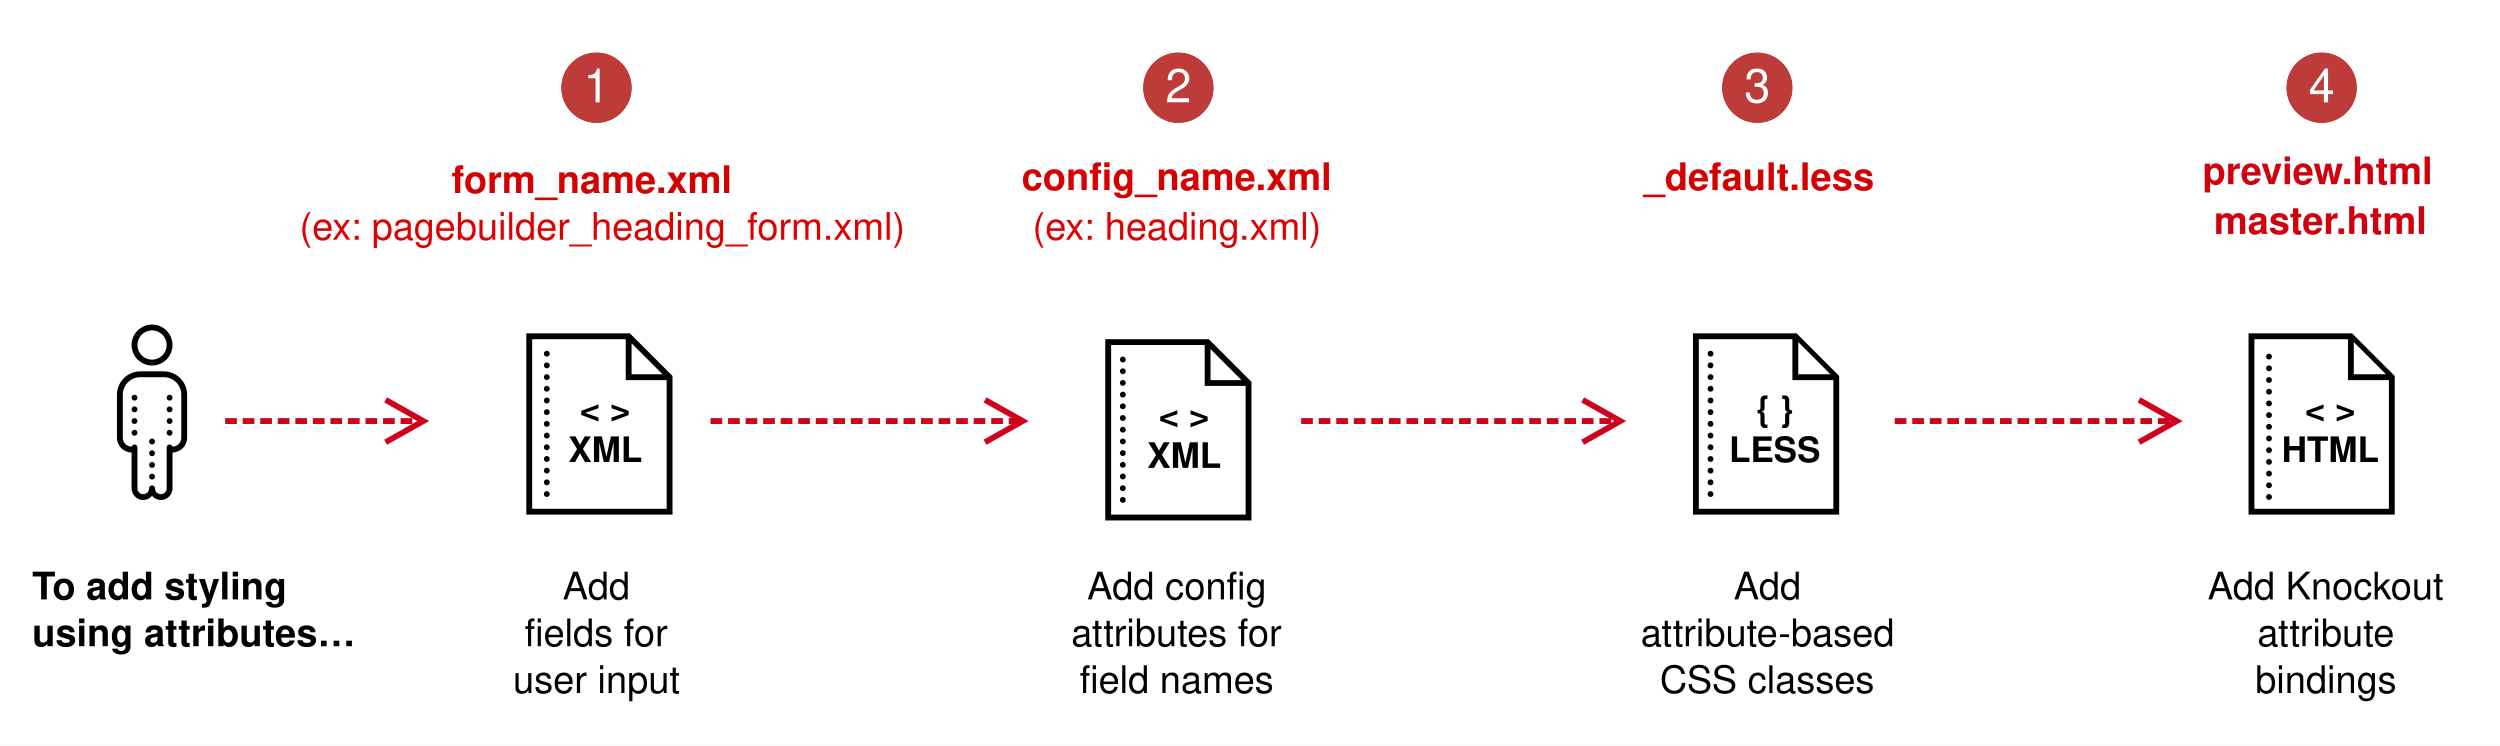
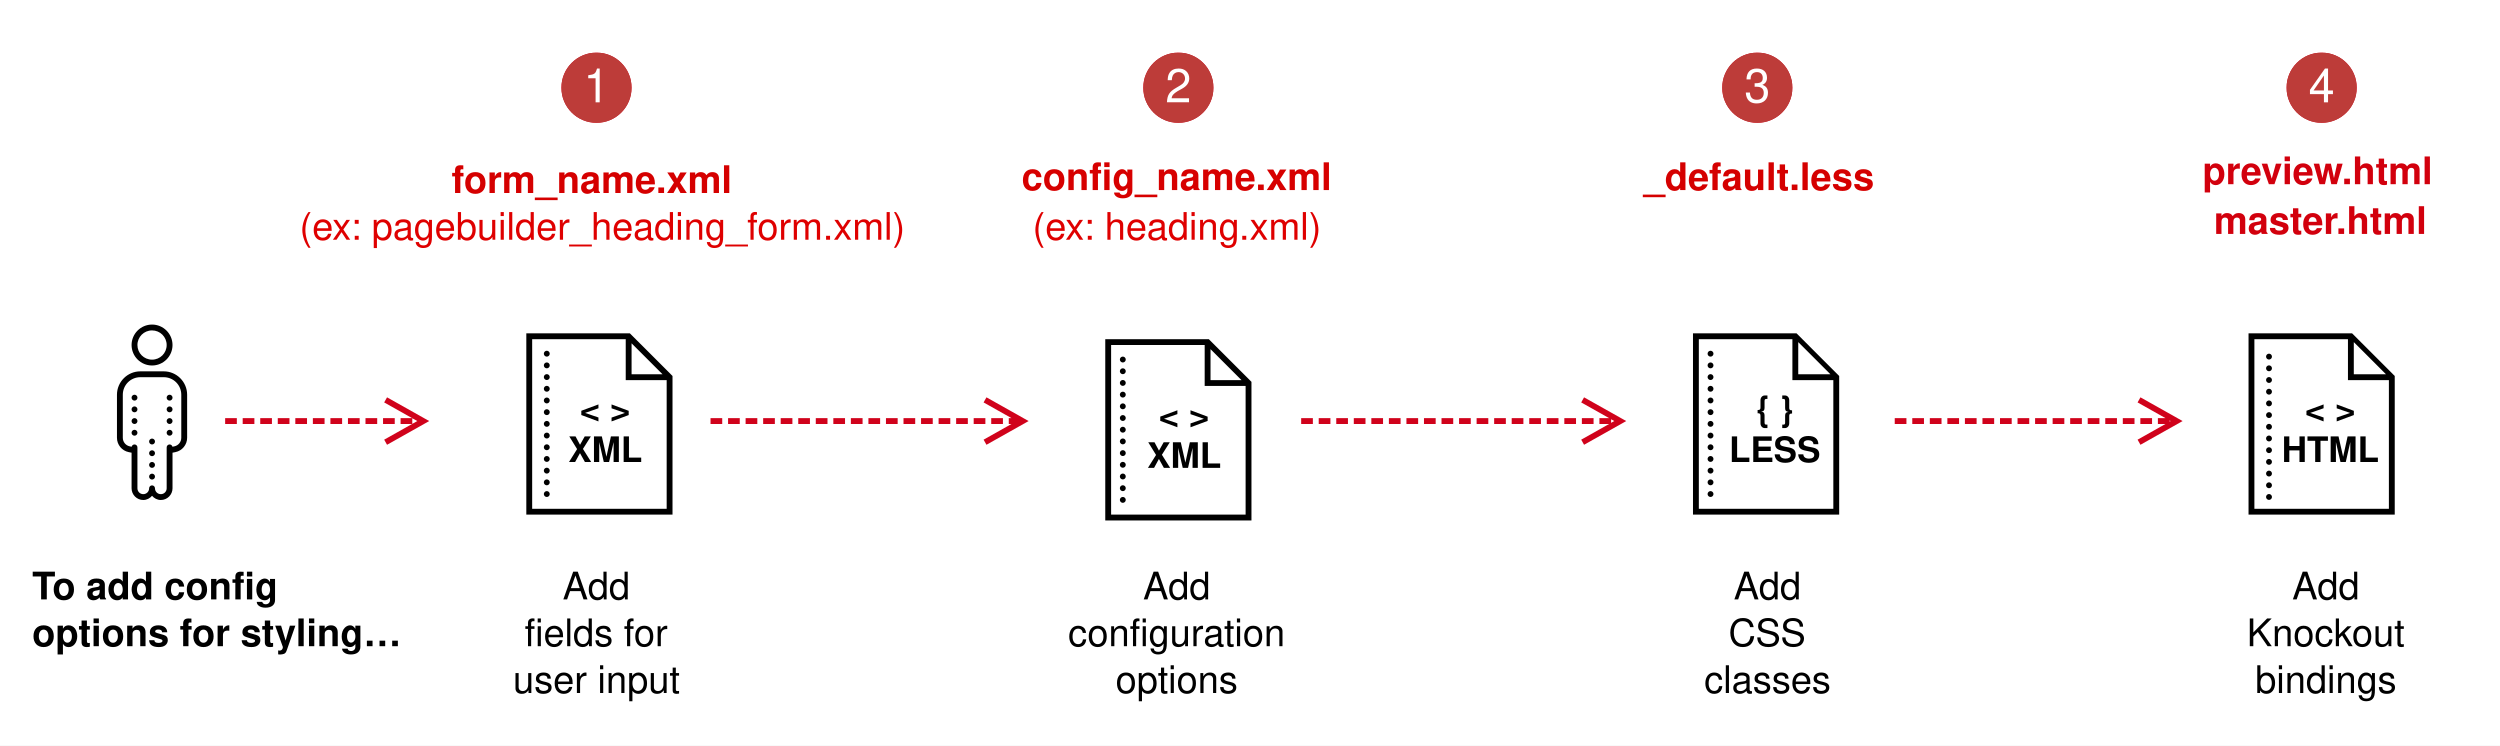
<svg xmlns="http://www.w3.org/2000/svg" xmlns:xlink="http://www.w3.org/1999/xlink" width="855px" height="255px" viewBox="0 0 855 255" version="1.1">
  <defs>
    <circle id="path-1" cx="12" cy="12" r="12" />
    <circle id="path-3" cx="12" cy="12" r="12" />
    <circle id="path-5" cx="12" cy="12" r="12" />
    <circle id="path-7" cx="12" cy="12" r="12" />
  </defs>
  <g id="how-to-style-using-attributes" stroke="none" stroke-width="1" fill="none" fill-rule="evenodd">
    <rect fill="#FFFFFF" x="0" y="0" width="855" height="255" />
    <text id="Add-fields-for-user" font-family="Helvetica" font-size="13" font-weight="normal" fill="#000000">
      <tspan x="192.435" y="205">Add </tspan>
      <tspan x="179.435" y="221">fields for</tspan>
      <tspan x="175.455" y="237">user input</tspan>
    </text>
    <g id="number" transform="translate(192, 18)">
      <mask id="mask-2" fill="white">
        <use xlink:href="#path-1" />
      </mask>
      <use id="Mask" fill="#D0021B" fill-rule="evenodd" xlink:href="#path-1" />
      <g id="Colors-/-Red-/-Shade" mask="url(#mask-2)">
        <rect fill="#DF4743" x="0" y="0" width="24" height="24" />
        <rect id="color" fill="#BD3C39" fill-rule="evenodd" x="0" y="0" width="24" height="24" />
      </g>
      <text id="1" mask="url(#mask-2)" font-family="Helvetica" font-size="16" font-weight="normal" fill="#FFFFFF">
        <tspan x="7.551" y="17">1</tspan>
      </text>
    </g>
    <text id="form_name.xml" font-family="Helvetica-Bold, Helvetica" font-size="13" font-weight="bold" fill="#D50000">
      <tspan x="154.455" y="66">form_name.xml</tspan>
    </text>
    <g id="Group-2" transform="translate(180, 114)">
      <path d="M0.5,0.5 L0.5,61.5 L49.5,61.5 L49.5,14.793 L35.207,0.5 L0.5,0.5 Z M34.5,15.5 L48.5,15.5 L48.5,60.5 L1.5,60.5 L1.5,1.5 L34.5,1.5 L34.5,15.5 Z M35.5,2.207 L47.793,14.5 L35.5,14.5 L35.5,2.207 Z" id="Shape" stroke="#000000" fill="#FFFFFF" fill-rule="nonzero" />
      <text id="&lt;-&gt;-XML" font-family="Helvetica-Bold, Helvetica" font-size="12" font-weight="bold" fill="#000000">
        <tspan x="18.325" y="30">&lt; &gt;</tspan>
        <tspan x="14.335" y="44">XML</tspan>
      </text>
      <path d="M7,54.961 L7,3.388" id="Line-2" stroke="#000000" stroke-width="2" stroke-linecap="round" stroke-linejoin="round" stroke-dasharray="0,4" />
    </g>
-     <text id="Add-attribute-based" font-family="Helvetica" font-size="13" font-weight="normal" fill="#000000">
+     <text id="Add-CSS-classes" font-family="Helvetica" font-size="13" font-weight="normal" fill="#000000">
      <tspan x="592.935" y="205">Add</tspan>
-       <tspan x="561.139" y="221">attribute-based</tspan>
-       <tspan x="567.655" y="237">CSS classes</tspan>
+       <tspan x="591.135" y="221">CSS </tspan>
+       <tspan x="582.826" y="237">classes</tspan>
    </text>
    <g id="number" transform="translate(589, 18)">
      <mask id="mask-4" fill="white">
        <use xlink:href="#path-3" />
      </mask>
      <use id="Mask" fill="#D0021B" fill-rule="evenodd" xlink:href="#path-3" />
      <g id="Colors-/-Red-/-Shade" mask="url(#mask-4)">
        <rect fill="#DF4743" x="0" y="0" width="24" height="24" />
        <rect id="color" fill="#BD3C39" fill-rule="evenodd" x="0" y="0" width="24" height="24" />
      </g>
      <text id="1" mask="url(#mask-4)" font-family="Helvetica" font-size="16" font-weight="normal" fill="#FFFFFF">
        <tspan x="7.551" y="17">3</tspan>
      </text>
    </g>
    <text id="_default.less" font-family="Helvetica-Bold, Helvetica" font-size="13" font-weight="bold" fill="#D50000">
      <tspan x="562.122" y="65">_default.less</tspan>
    </text>
-     <text id="Add-Knockout-attribu" font-family="Helvetica" font-size="13" font-weight="normal" fill="#000000">
-       <tspan x="755.027" y="205">Add Knockout </tspan>
-       <tspan x="772.014" y="221">attribute </tspan>
+     <text id="Add-Knockout-binding" font-family="Helvetica" font-size="13" font-weight="normal" fill="#000000">
+       <tspan x="783.935" y="205">Add </tspan>
+       <tspan x="768.399" y="221">Knockout </tspan>
      <tspan x="771.287" y="237">bindings</tspan>
    </text>
    <g id="number" transform="translate(782, 18)">
      <mask id="mask-6" fill="white">
        <use xlink:href="#path-5" />
      </mask>
      <use id="Mask" fill="#D0021B" fill-rule="evenodd" xlink:href="#path-5" />
      <g id="Colors-/-Red-/-Shade" mask="url(#mask-6)">
        <rect fill="#DF4743" x="0" y="0" width="24" height="24" />
        <rect id="color" fill="#BD3C39" fill-rule="evenodd" x="0" y="0" width="24" height="24" />
      </g>
      <text id="1" mask="url(#mask-6)" font-family="Helvetica" font-size="16" font-weight="normal" fill="#FFFFFF">
        <tspan x="7.551" y="17">4</tspan>
      </text>
    </g>
    <path d="M769,114 L769,176 L819,176 L819,128.586 L804.414,114 L769,114 Z M771,116 L803,116 L803,130 L817,130 L817,174 L771,174 L771,116 Z M805,117 L816,128 L805,128 L805,117 Z" id="Shape" fill="#000000" fill-rule="nonzero" />
    <text id="&lt;-&gt;-HTML" font-family="Helvetica-Bold, Helvetica" font-size="12" font-weight="bold" fill="#000000">
      <tspan x="788.325" y="144">&lt; &gt;</tspan>
      <tspan x="780.339" y="158">HTML</tspan>
    </text>
    <text id="preview.html" font-family="Helvetica-Bold, Helvetica" font-size="13" font-weight="bold" fill="#D2000D">
      <tspan x="753.267" y="63">preview.html</tspan>
    </text>
    <text id="master.html" font-family="Helvetica-Bold, Helvetica" font-size="13" font-weight="bold" fill="#D2000D">
      <tspan x="757.155" y="80">master.html</tspan>
    </text>
    <path d="M776,169.961 L776,118.388" id="Line-2" stroke="#000000" stroke-width="2" stroke-linecap="round" stroke-linejoin="round" stroke-dasharray="0,4" />
    <path id="Line-4" d="M551,143.385 L551,144.615 L552.093,144 L551,143.385 Z M550.315,143 L540.771,137.631 L541.751,135.888 L556.173,144 L541.751,152.112 L540.771,150.369 L550.315,145 L547,145 L547,143 L550.315,143 Z M445,145 L445,143 L449,143 L449,145 L445,145 Z M451,145 L451,143 L455,143 L455,145 L451,145 Z M457,145 L457,143 L461,143 L461,145 L457,145 Z M463,145 L463,143 L467,143 L467,145 L463,145 Z M469,145 L469,143 L473,143 L473,145 L469,145 Z M475,145 L475,143 L479,143 L479,145 L475,145 Z M481,145 L481,143 L485,143 L485,145 L481,145 Z M487,145 L487,143 L491,143 L491,145 L487,145 Z M493,145 L493,143 L497,143 L497,145 L493,145 Z M499,145 L499,143 L503,143 L503,145 L499,145 Z M505,145 L505,143 L509,143 L509,145 L505,145 Z M511,145 L511,143 L515,143 L515,145 L511,145 Z M517,145 L517,143 L521,143 L521,145 L517,145 Z M523,145 L523,143 L527,143 L527,145 L523,145 Z M529,145 L529,143 L533,143 L533,145 L529,145 Z M535,145 L535,143 L539,143 L539,145 L535,145 Z M541,145 L541,143 L545,143 L545,145 L541,145 Z" fill="#D0021B" fill-rule="nonzero" />
    <path id="Line-4" d="M742,143.789 L742,144.211 L742.374,144 L742,143.789 Z M740.597,143 L731.052,137.631 L732.033,135.888 L746.454,144 L732.033,152.112 L731.052,150.369 L740.597,145 L738,145 L738,143 L740.597,143 Z M648,145 L648,143 L652,143 L652,145 L648,145 Z M654,145 L654,143 L658,143 L658,145 L654,145 Z M660,145 L660,143 L664,143 L664,145 L660,145 Z M666,145 L666,143 L670,143 L670,145 L666,145 Z M672,145 L672,143 L676,143 L676,145 L672,145 Z M678,145 L678,143 L682,143 L682,145 L678,145 Z M684,145 L684,143 L688,143 L688,145 L684,145 Z M690,145 L690,143 L694,143 L694,145 L690,145 Z M696,145 L696,143 L700,143 L700,145 L696,145 Z M702,145 L702,143 L706,143 L706,145 L702,145 Z M708,145 L708,143 L712,143 L712,145 L708,145 Z M714,145 L714,143 L718,143 L718,145 L714,145 Z M720,145 L720,143 L724,143 L724,145 L720,145 Z M726,145 L726,143 L730,143 L730,145 L726,145 Z M732,145 L732,143 L736,143 L736,145 L732,145 Z" fill="#D0021B" fill-rule="nonzero" />
    <path id="Line-4" d="M345.932,143 L336.388,137.631 L337.369,135.888 L351.79,144 L337.369,152.112 L336.388,150.369 L345.932,145 L345,145 L345,143 L345.932,143 Z M243,145 L243,143 L247,143 L247,145 L243,145 Z M249,145 L249,143 L253,143 L253,145 L249,145 Z M255,145 L255,143 L259,143 L259,145 L255,145 Z M261,145 L261,143 L265,143 L265,145 L261,145 Z M267,145 L267,143 L271,143 L271,145 L267,145 Z M273,145 L273,143 L277,143 L277,145 L273,145 Z M279,145 L279,143 L283,143 L283,145 L279,145 Z M285,145 L285,143 L289,143 L289,145 L285,145 Z M291,145 L291,143 L295,143 L295,145 L291,145 Z M297,145 L297,143 L301,143 L301,145 L297,145 Z M303,145 L303,143 L307,143 L307,145 L303,145 Z M309,145 L309,143 L313,143 L313,145 L309,145 Z M315,145 L315,143 L319,143 L319,145 L315,145 Z M321,145 L321,143 L325,143 L325,145 L321,145 Z M327,145 L327,143 L331,143 L331,145 L327,145 Z M333,145 L333,143 L337,143 L337,145 L333,145 Z M339,145 L339,143 L343,143 L343,145 L339,145 Z" fill="#D0021B" fill-rule="nonzero" />
-     <text id="To-add-styling-using" font-family="Helvetica-Bold, Helvetica" font-size="13" font-weight="bold" fill="#000000">
-       <tspan x="11" y="205">To add styling</tspan>
-       <tspan x="11" y="221">using attributes…</tspan>
+     <text id="To-add-config-option" font-family="Helvetica-Bold, Helvetica" font-size="13" font-weight="bold" fill="#000000">
+       <tspan x="11" y="205">To add config</tspan>
+       <tspan x="11" y="221">options for styling…</tspan>
    </text>
    <g id="Group" transform="translate(40, 111)">
      <path d="M12,0 C8.145,0 5,3.145 5,7 C5,10.855 8.145,14 12,14 C15.855,14 19,10.855 19,7 C19,3.145 15.855,0 12,0 Z M12,2 C14.773,2 17,4.227 17,7 C17,9.773 14.773,12 12,12 C9.227,12 7,9.773 7,7 C7,4.227 9.227,2 12,2 Z M8,16 C3.594,16 0,19.594 0,24 L0,38.719 C0,41.098 1.688,43.156 4.02,43.625 L5,43.82 L5,56 C5,58.199 6.801,60 9,60 C10.211,60 11.266,59.422 12,58.562 C12.734,59.422 13.789,60 15,60 C17.199,60 19,58.199 19,56 L19,43.82 L19.98,43.625 C22.312,43.156 24,41.098 24,38.719 L24,24 C24,19.594 20.406,16 16,16 L8,16 Z M8,18 L16,18 C19.324,18 22,20.676 22,24 L22,38.719 C22,40.156 20.996,41.379 19.59,41.66 L18.977,41.785 C18.875,41.328 18.469,41 18,41 C17.449,41 17,41.449 17,42 C17,42.059 17.004,42.117 17.016,42.176 L17,42.18 L17,56 C17,57.117 16.117,58 15,58 C13.883,58 13,57.117 13,56 C13,55.449 12.551,55 12,55 C11.449,55 11,55.449 11,56 C11,57.117 10.117,58 9,58 C7.883,58 7,57.117 7,56 L7,42.18 L6.984,42.176 C6.996,42.117 7,42.059 7,42 C7,41.449 6.551,41 6,41 C5.531,41 5.125,41.328 5.027,41.785 L4.41,41.66 C3.004,41.379 2,40.156 2,38.719 L2,24 C2,20.676 4.676,18 8,18 Z" id="Shape" fill="#000000" fill-rule="nonzero" />
      <path d="M12,52 L12,40" id="Line-2" stroke="#000000" stroke-width="2" stroke-linecap="round" stroke-linejoin="round" stroke-dasharray="0,4" />
      <path d="M18,37 L18,22" id="Line-2" stroke="#000000" stroke-width="2" stroke-linecap="round" stroke-linejoin="round" stroke-dasharray="0,4" />
      <path d="M6,37 L6,22" id="Line-2" stroke="#000000" stroke-width="2" stroke-linecap="round" stroke-linejoin="round" stroke-dasharray="0,4" />
    </g>
    <path id="Line-4" d="M141,143.038 L141,144.962 L142.71,144 L141,143.038 Z M140.932,143 L131.388,137.631 L132.369,135.888 L146.79,144 L132.369,152.112 L131.388,150.369 L140.932,145 L137,145 L137,143 L140.932,143 Z M77,145 L77,143 L81,143 L81,145 L77,145 Z M83,145 L83,143 L87,143 L87,145 L83,145 Z M89,145 L89,143 L93,143 L93,145 L89,145 Z M95,145 L95,143 L99,143 L99,145 L95,145 Z M101,145 L101,143 L105,143 L105,145 L101,145 Z M107,145 L107,143 L111,143 L111,145 L107,145 Z M113,145 L113,143 L117,143 L117,145 L113,145 Z M119,145 L119,143 L123,143 L123,145 L119,145 Z M125,145 L125,143 L129,143 L129,145 L125,145 Z M131,145 L131,143 L135,143 L135,145 L131,145 Z" fill="#D0021B" fill-rule="nonzero" />
    <path d="M579,114 L579,176 L629,176 L629,128.586 L614.414,114 L579,114 Z M581,116 L613,116 L613,130 L627,130 L627,174 L581,174 L581,116 Z M615,117 L626,128 L615,128 L615,117 Z" id="Shape" fill="#000000" fill-rule="nonzero" />
    <text id="{-}-LESS" font-family="Helvetica-Bold, Helvetica" font-size="12" font-weight="bold" fill="#000000">
      <tspan x="600.663" y="144">{ }</tspan>
      <tspan x="591.329" y="158">LESS</tspan>
    </text>
    <path d="M585,168.961 L585,117.388" id="Line-2" stroke="#000000" stroke-width="2" stroke-linecap="round" stroke-linejoin="round" stroke-dasharray="0,4" />
-     <text id="Add-config-attribute" font-family="Helvetica" font-size="13" font-weight="normal" fill="#000000">
-       <tspan x="371.784" y="205">Add config</tspan>
-       <tspan x="366.372" y="221">attributes for</tspan>
-       <tspan x="369.26" y="237">field names</tspan>
+     <text id="Add-configuration-op" font-family="Helvetica" font-size="13" font-weight="normal" fill="#000000">
+       <tspan x="390.935" y="205">Add </tspan>
+       <tspan x="365.281" y="221">configuration</tspan>
+       <tspan x="381.54" y="237">options</tspan>
    </text>
    <path d="M378.5,116.5 L378.5,177.5 L427.5,177.5 L427.5,130.793 L413.207,116.5 L378.5,116.5 Z M412.5,131.5 L426.5,131.5 L426.5,176.5 L379.5,176.5 L379.5,117.5 L412.5,117.5 L412.5,131.5 Z M413.5,118.207 L425.793,130.5 L413.5,130.5 L413.5,118.207 Z" id="Shape" stroke="#000000" fill="#FFFFFF" fill-rule="nonzero" />
    <text id="&lt;-&gt;-XML" font-family="Helvetica-Bold, Helvetica" font-size="12" font-weight="bold" fill="#000000">
      <tspan x="396.325" y="146">&lt; &gt;</tspan>
      <tspan x="413.675" y="146" font-family="Verdana-Bold, Verdana" />
      <tspan x="392.335" y="160">XML</tspan>
    </text>
    <g id="number" transform="translate(391, 18)">
      <mask id="mask-8" fill="white">
        <use xlink:href="#path-7" />
      </mask>
      <use id="Mask" fill="#D0021B" fill-rule="evenodd" xlink:href="#path-7" />
      <g id="Colors-/-Red-/-Shade" mask="url(#mask-8)">
        <rect fill="#DF4743" x="0" y="0" width="24" height="24" />
        <rect id="color" fill="#BD3C39" fill-rule="evenodd" x="0" y="0" width="24" height="24" />
      </g>
      <text id="1" mask="url(#mask-8)" font-family="Helvetica" font-size="16" font-weight="normal" fill="#FFFFFF">
        <tspan x="7.551" y="17">2</tspan>
      </text>
    </g>
    <text id="config_name.xml" font-family="Helvetica-Bold, Helvetica" font-size="13" font-weight="bold" fill="#D70000">
      <tspan x="349.402" y="65">config_name.xml</tspan>
    </text>
    <text id="(ex:-heading.xml)" font-family="Helvetica" font-size="13" font-weight="normal" fill="#DF0000">
      <tspan x="353.146" y="82">(ex: heading.xml)</tspan>
    </text>
    <text id="(ex:-pagebuilder_hea" font-family="Helvetica" font-size="13" font-weight="normal" fill="#DF0000">
      <tspan x="102.443" y="82">(ex: pagebuilder_heading_form.xml)</tspan>
    </text>
    <path d="M384,170.961 L384,119.388" id="Line-2" stroke="#000000" stroke-width="2" stroke-linecap="round" stroke-linejoin="round" stroke-dasharray="0,4" />
  </g>
</svg>
